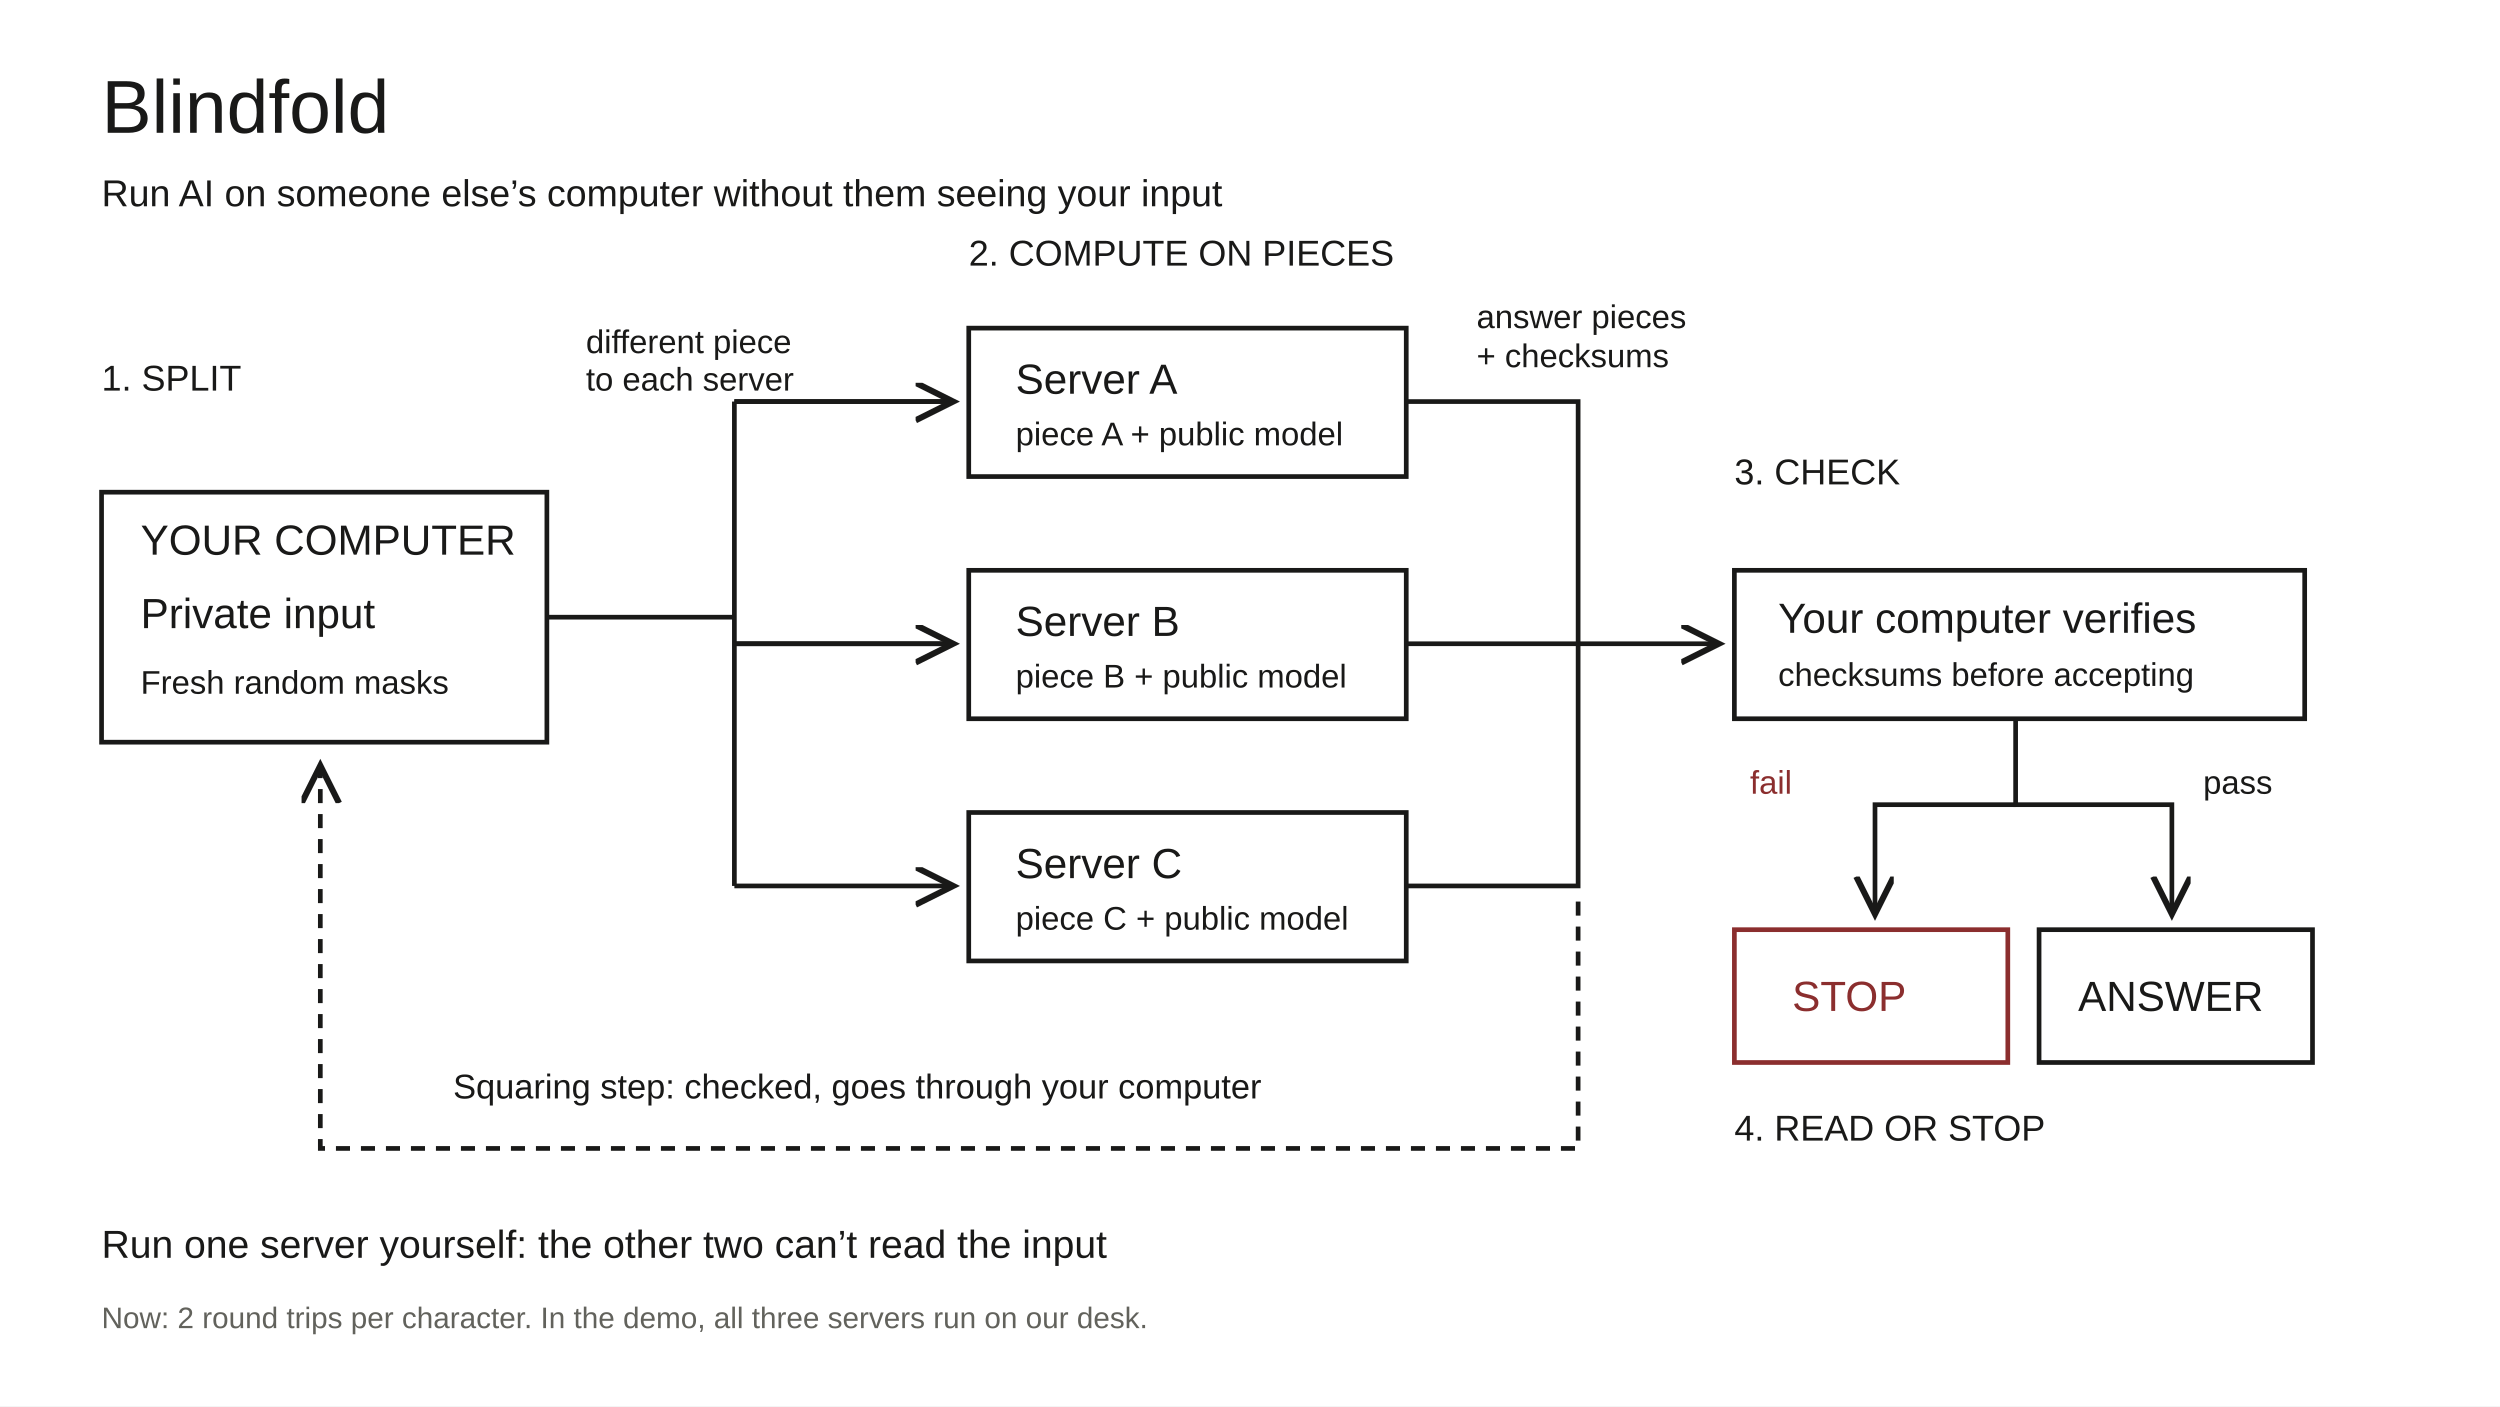
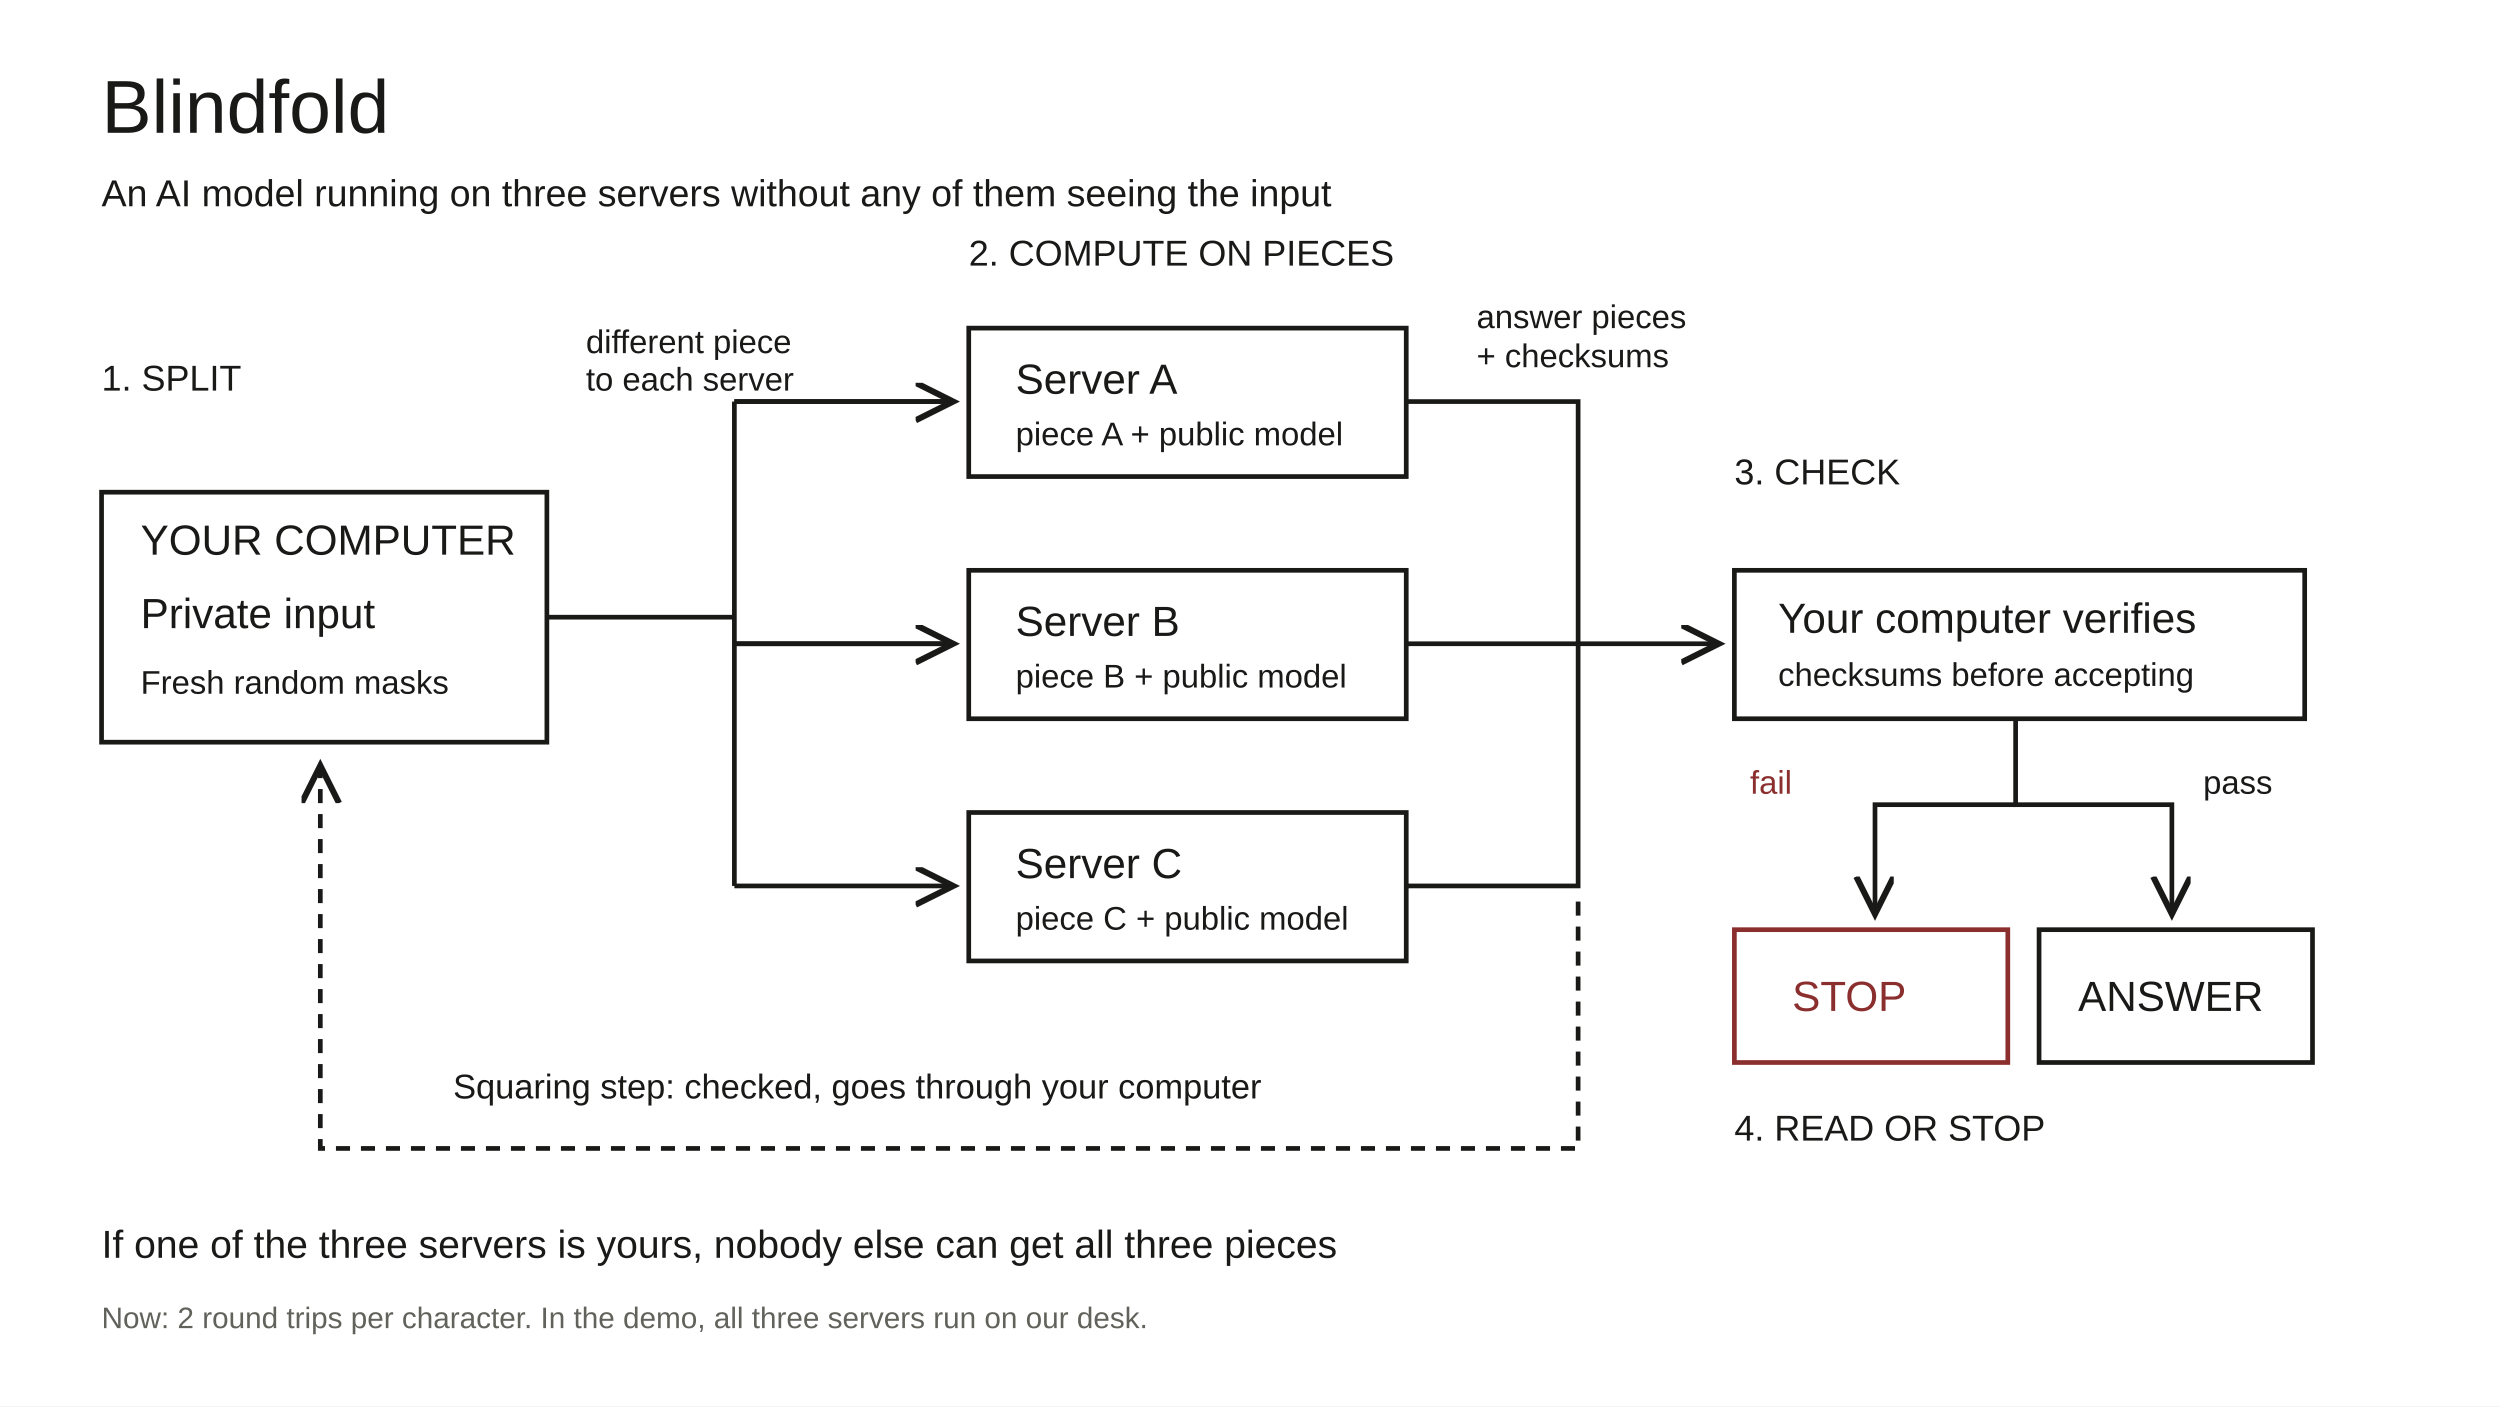
<svg xmlns="http://www.w3.org/2000/svg" width="1600" height="900" viewBox="0 0 1600 900" role="img" aria-labelledby="title desc">
  <defs>
    <marker id="arrow" markerWidth="10" markerHeight="10" refX="8" refY="4" orient="auto">
      <path d="M0 0L8 4L0 8" fill="none" stroke="#191918" stroke-width="1.3" />
    </marker>
  </defs>
  <rect width="1600" height="900" fill="white" />
  <g fill="#191918" font-family="Arial, sans-serif">
    <text x="65" y="85" font-size="48">Blindfold</text>
-     <text x="65" y="132" font-size="24">Run AI on someone else’s computer without them seeing your input</text>
+     <text x="65" y="132" font-size="24">An AI model running on three servers without any of them seeing the input</text>
    <text x="65" y="250" font-size="23">1. SPLIT</text>
    <text x="620" y="170" font-size="23">2. COMPUTE ON PIECES</text>
    <text x="1110" y="310" font-size="23">3. CHECK</text>
    <text x="1110" y="730" font-size="23">4. READ OR STOP</text>
  </g>
  <g fill="none" stroke="#191918" stroke-width="3">
    <rect x="65" y="315" width="285" height="160" />
    <rect x="620" y="210" width="280" height="95" />
    <rect x="620" y="365" width="280" height="95" />
    <rect x="620" y="520" width="280" height="95" />
    <rect x="1110" y="365" width="365" height="95" />
    <path d="M350 395H470M470 257V567M470 257H610M470 412H610M470 567H610" marker-end="url(#arrow)" />
    <path d="M470 257H610" marker-end="url(#arrow)" />
    <path d="M470 412H610" marker-end="url(#arrow)" />
    <path d="M900 257H1010V567H900" />
    <path d="M900 412H1100" marker-end="url(#arrow)" />
    <path d="M1290 460V515H1390V585" marker-end="url(#arrow)" />
    <path d="M1290 515H1200V585" marker-end="url(#arrow)" />
    <rect x="1110" y="595" width="175" height="85" stroke="#8b2e2e" />
    <rect x="1305" y="595" width="175" height="85" />
    <path d="M1010 577V735H205V490" stroke-dasharray="9 7" marker-end="url(#arrow)" />
  </g>
  <g fill="#191918" font-family="Arial, sans-serif" font-size="27">
    <text x="90" y="355">YOUR COMPUTER</text>
    <text x="90" y="402">Private input</text>
    <text x="90" y="444" font-size="21">Fresh random masks</text>
    <text x="650" y="252">Server A</text>
    <text x="650" y="285" font-size="21">piece A + public model</text>
    <text x="650" y="407">Server B</text>
    <text x="650" y="440" font-size="21">piece B + public model</text>
    <text x="650" y="562">Server C</text>
    <text x="650" y="595" font-size="21">piece C + public model</text>
    <text x="1138" y="405">Your computer verifies</text>
    <text x="1138" y="439" font-size="21">checksums before accepting</text>
    <text x="1147" y="647" fill="#8b2e2e">STOP</text>
    <text x="1330" y="647">ANSWER</text>
    <text x="1120" y="508" font-size="21" fill="#8b2e2e">fail</text>
    <text x="1410" y="508" font-size="21">pass</text>
    <text x="375" y="226" font-size="21">different piece</text>
    <text x="375" y="250" font-size="21">to each server</text>
    <text x="945" y="210" font-size="21">answer pieces</text>
    <text x="945" y="235" font-size="21">+ checksums</text>
    <text x="290" y="703" font-size="22">Squaring step: checked, goes through your computer</text>
-     <text x="65" y="805" font-size="25">Run one server yourself: the other two can’t read the input</text>
+     <text x="65" y="805" font-size="25">If one of the three servers is yours, nobody else can get all three pieces</text>
    <text x="65" y="850" font-size="19" fill="#62625c">Now: 2 round trips per character. In the demo, all three servers run on our desk.</text>
  </g>
</svg>
